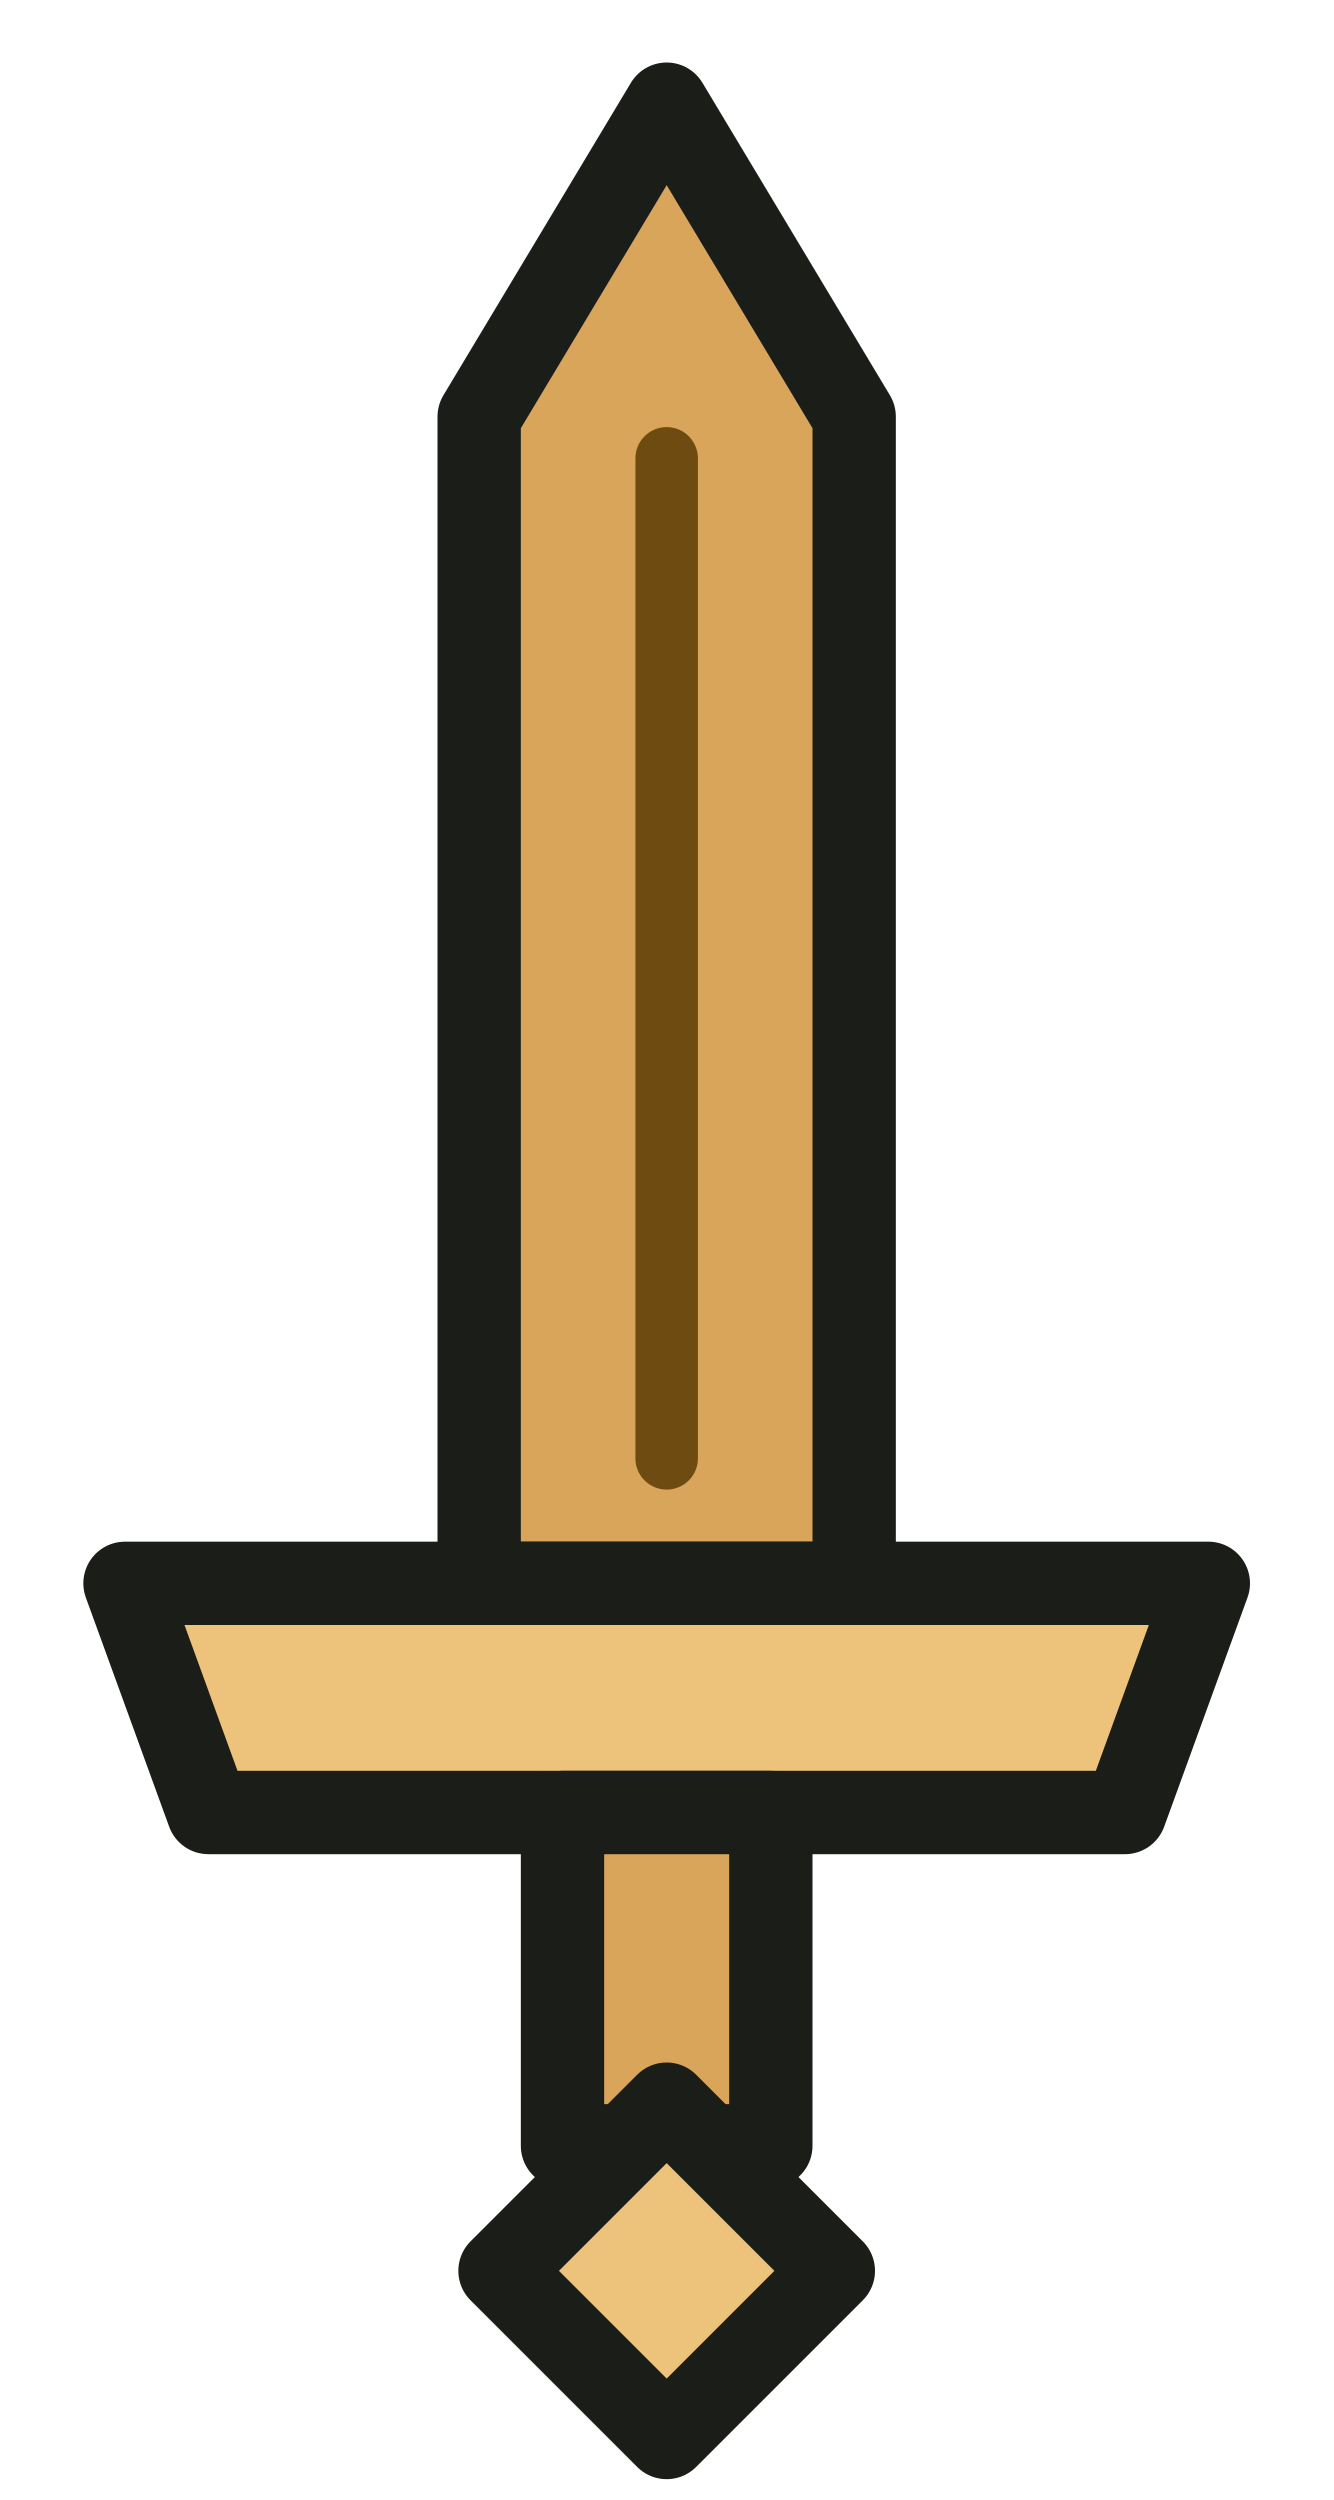
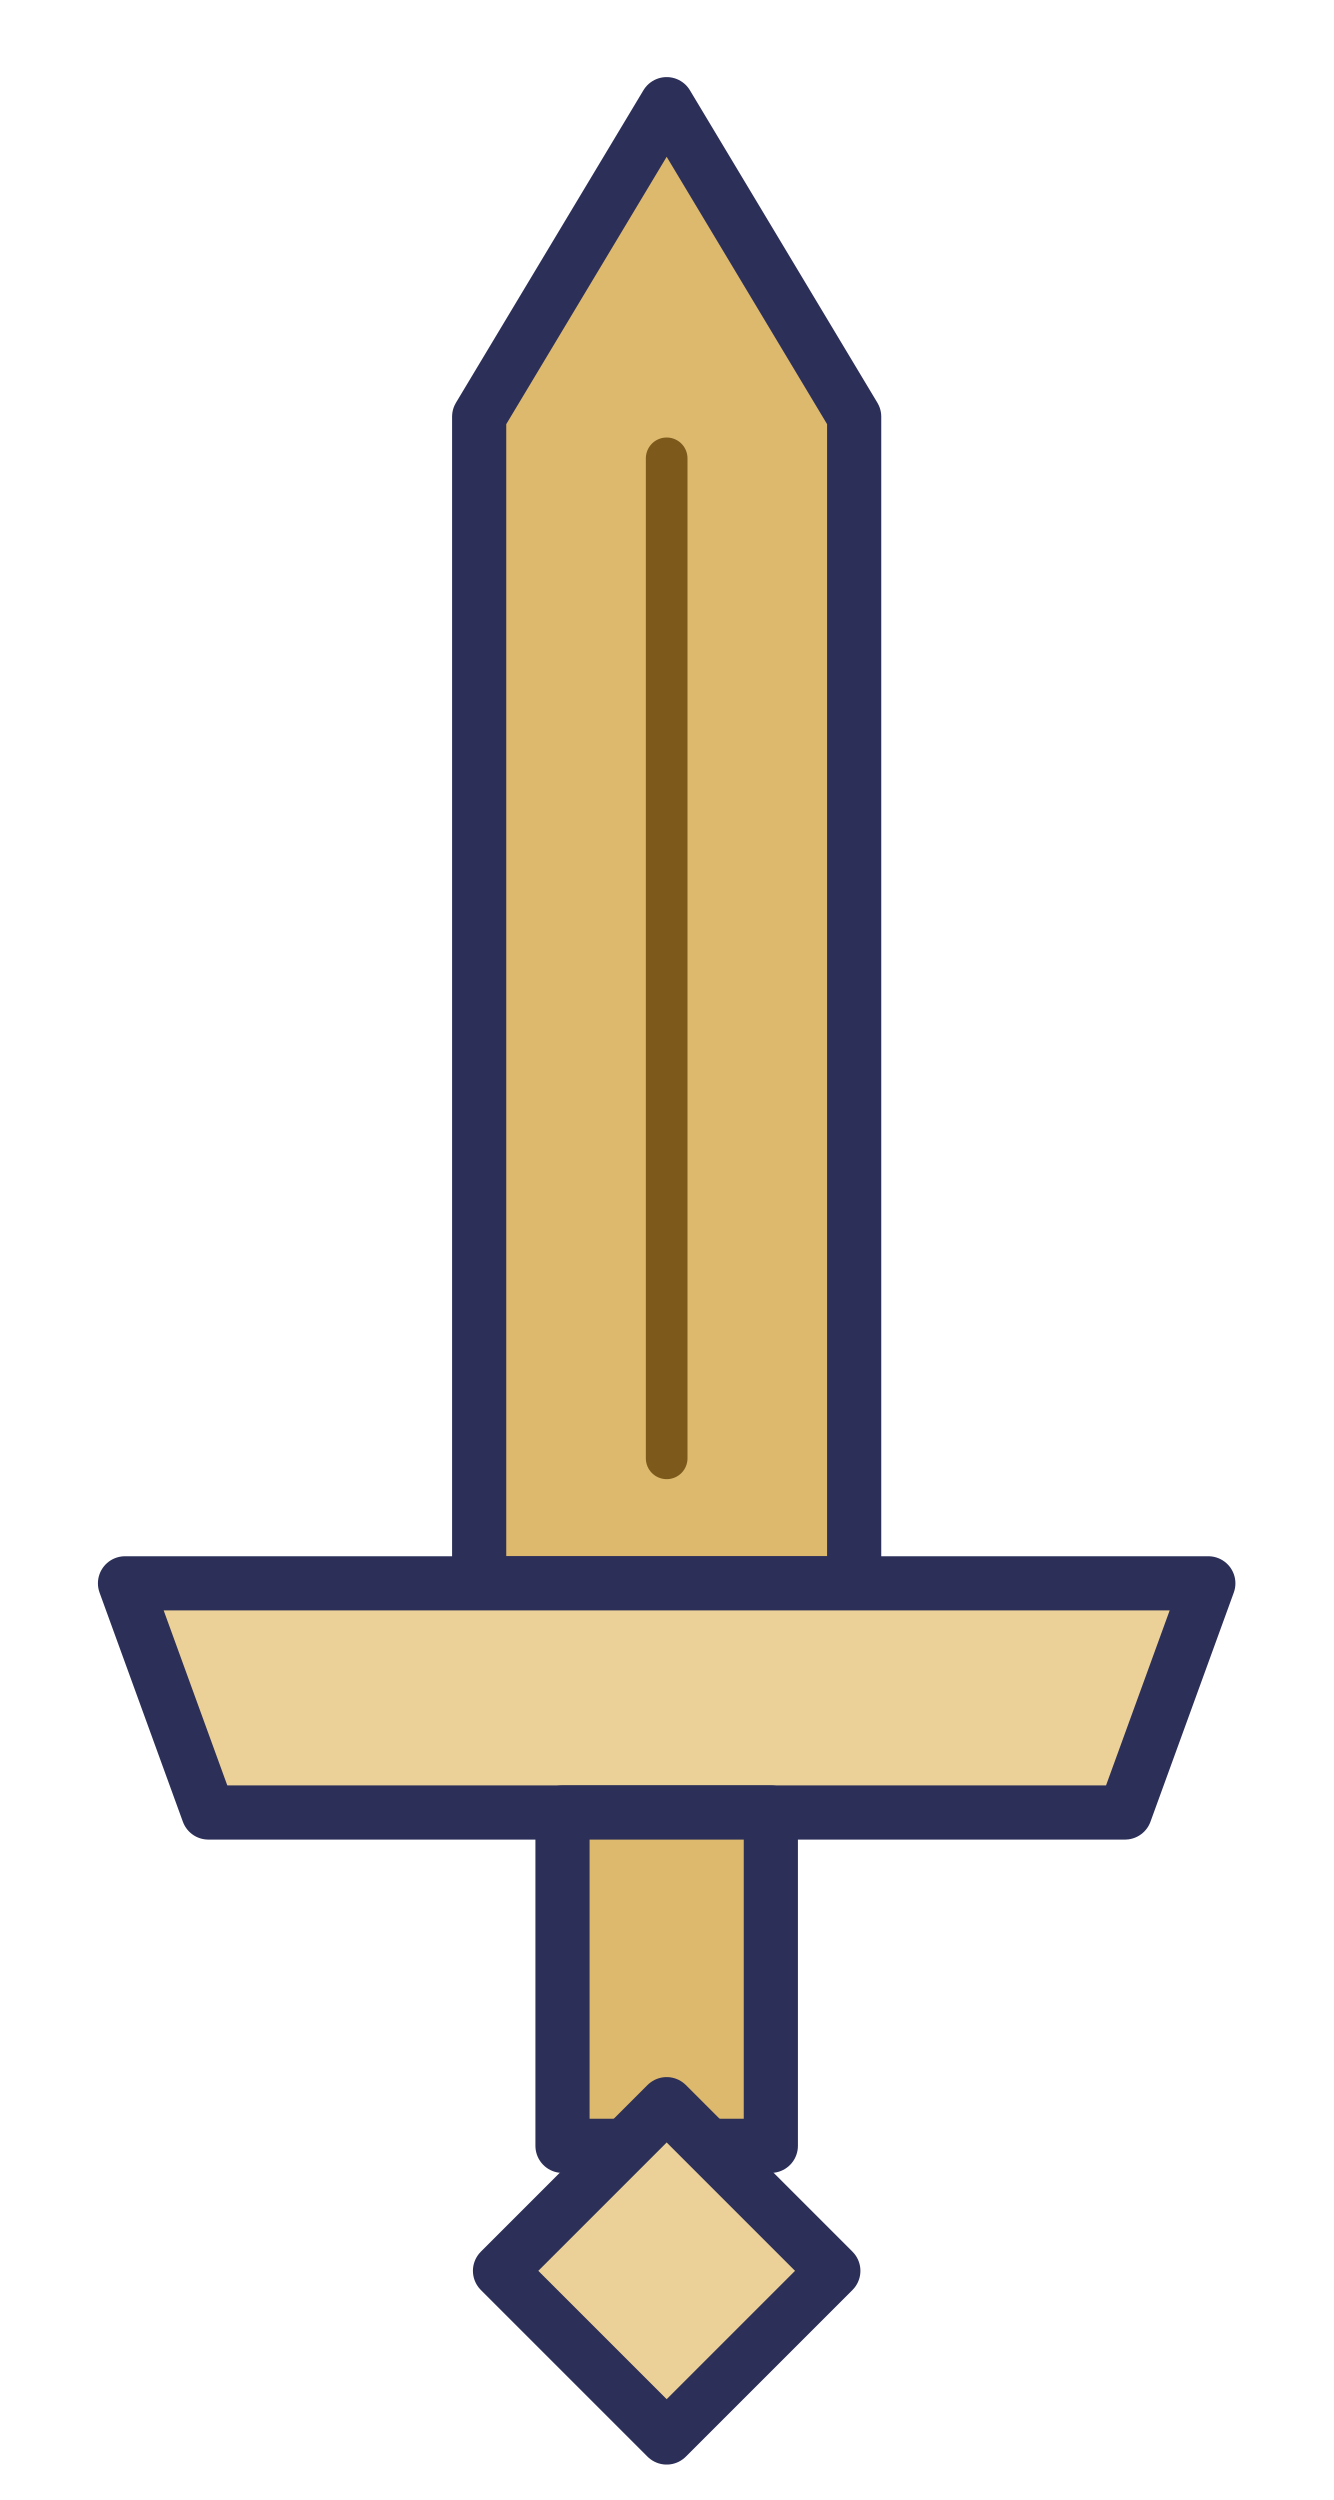
<svg xmlns="http://www.w3.org/2000/svg" viewBox="0 0 64 120">
-   <g stroke="#1B1D19" stroke-width="4" stroke-linejoin="round" stroke-linecap="round">
-     <path d="M32 5 L41 20 V76 H23 V20 Z" fill="#D9A55B" />
-     <path d="M32 22 V70" stroke="#6E4B10" stroke-width="3" fill="none" />
-     <path d="M6 76 H58 L54 87 H10 Z" fill="#EDC27A" />
-     <rect x="27" y="87" width="10" height="16" fill="#D9A55B" />
-     <path d="M32 101 L40 109 L32 117 L24 109 Z" fill="#EDC27A" />
+   <g stroke="#2C2F58" stroke-width="2.6" stroke-linejoin="round" stroke-linecap="round">
+     <path d="M32 5 L41 20 V76 H23 V20 Z" fill="#DDB96E" />
+     <path d="M32 22 V70" stroke="#7D5A1C" stroke-width="2" fill="none" />
+     <path d="M6 76 H58 L54 87 H10 Z" fill="#EBD197" />
+     <rect x="27" y="87" width="10" height="16" fill="#DDB96E" />
+     <path d="M32 101 L40 109 L32 117 L24 109 Z" fill="#EBD197" />
  </g>
</svg>
